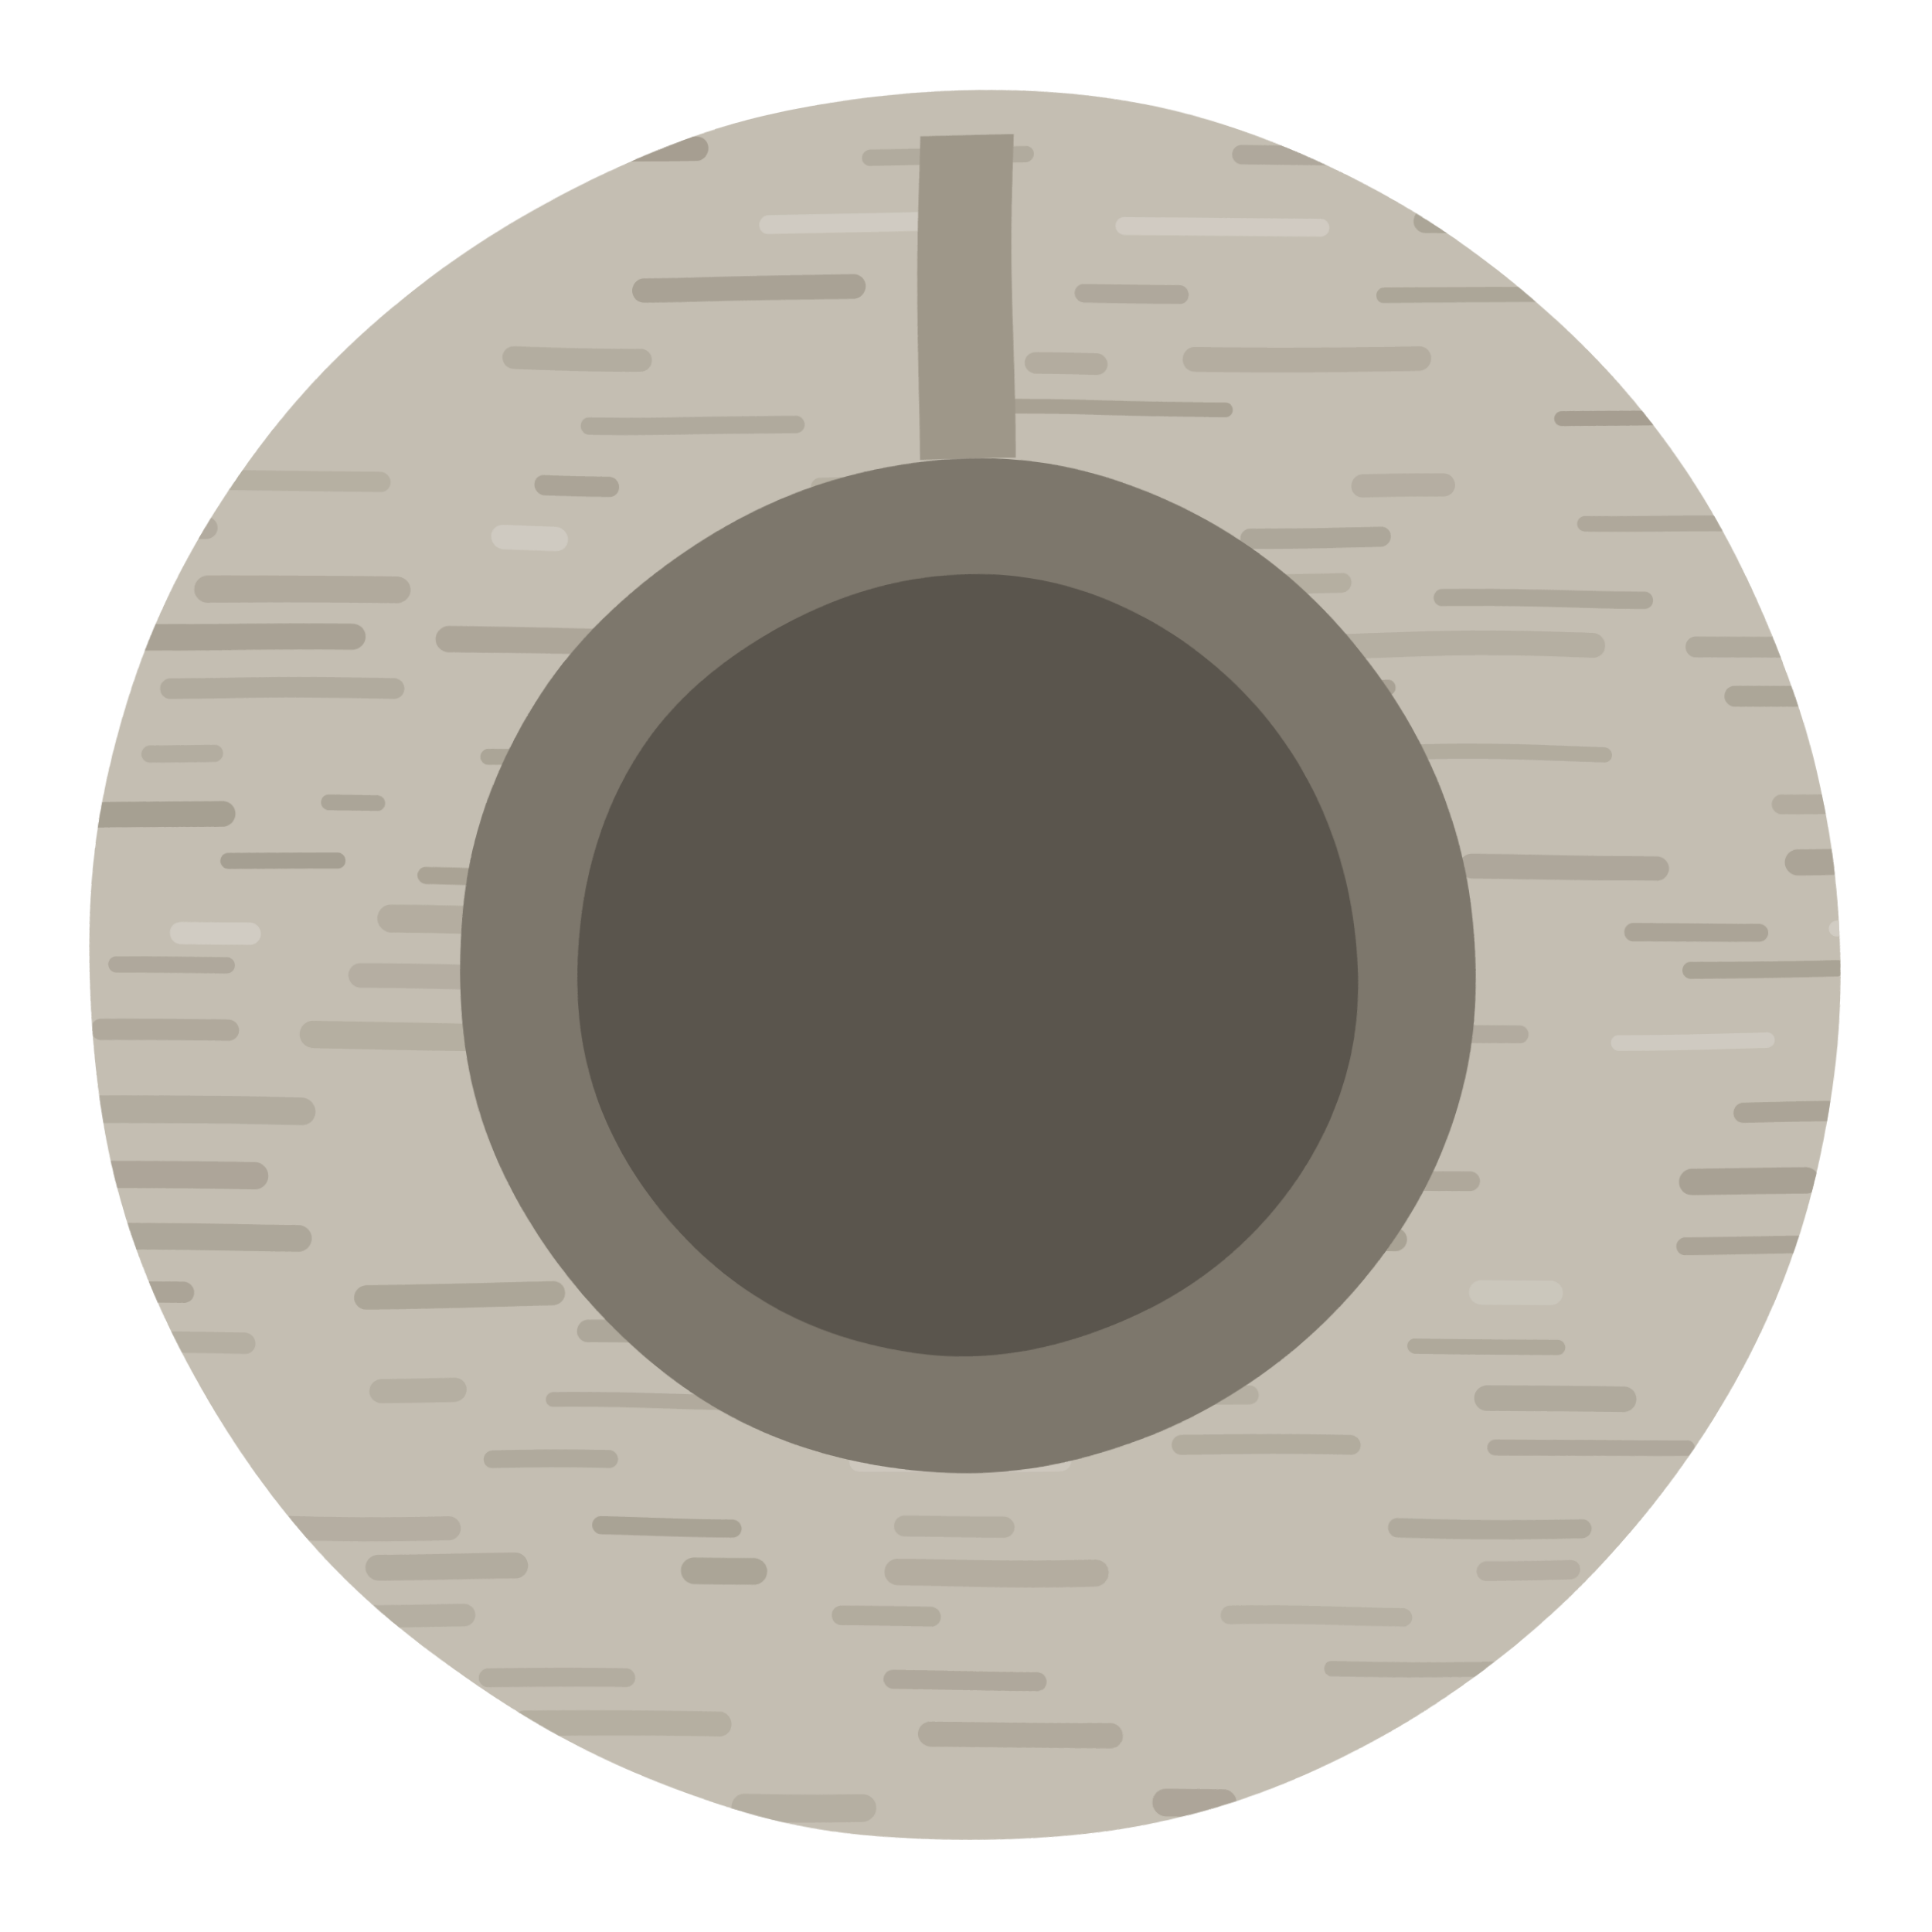
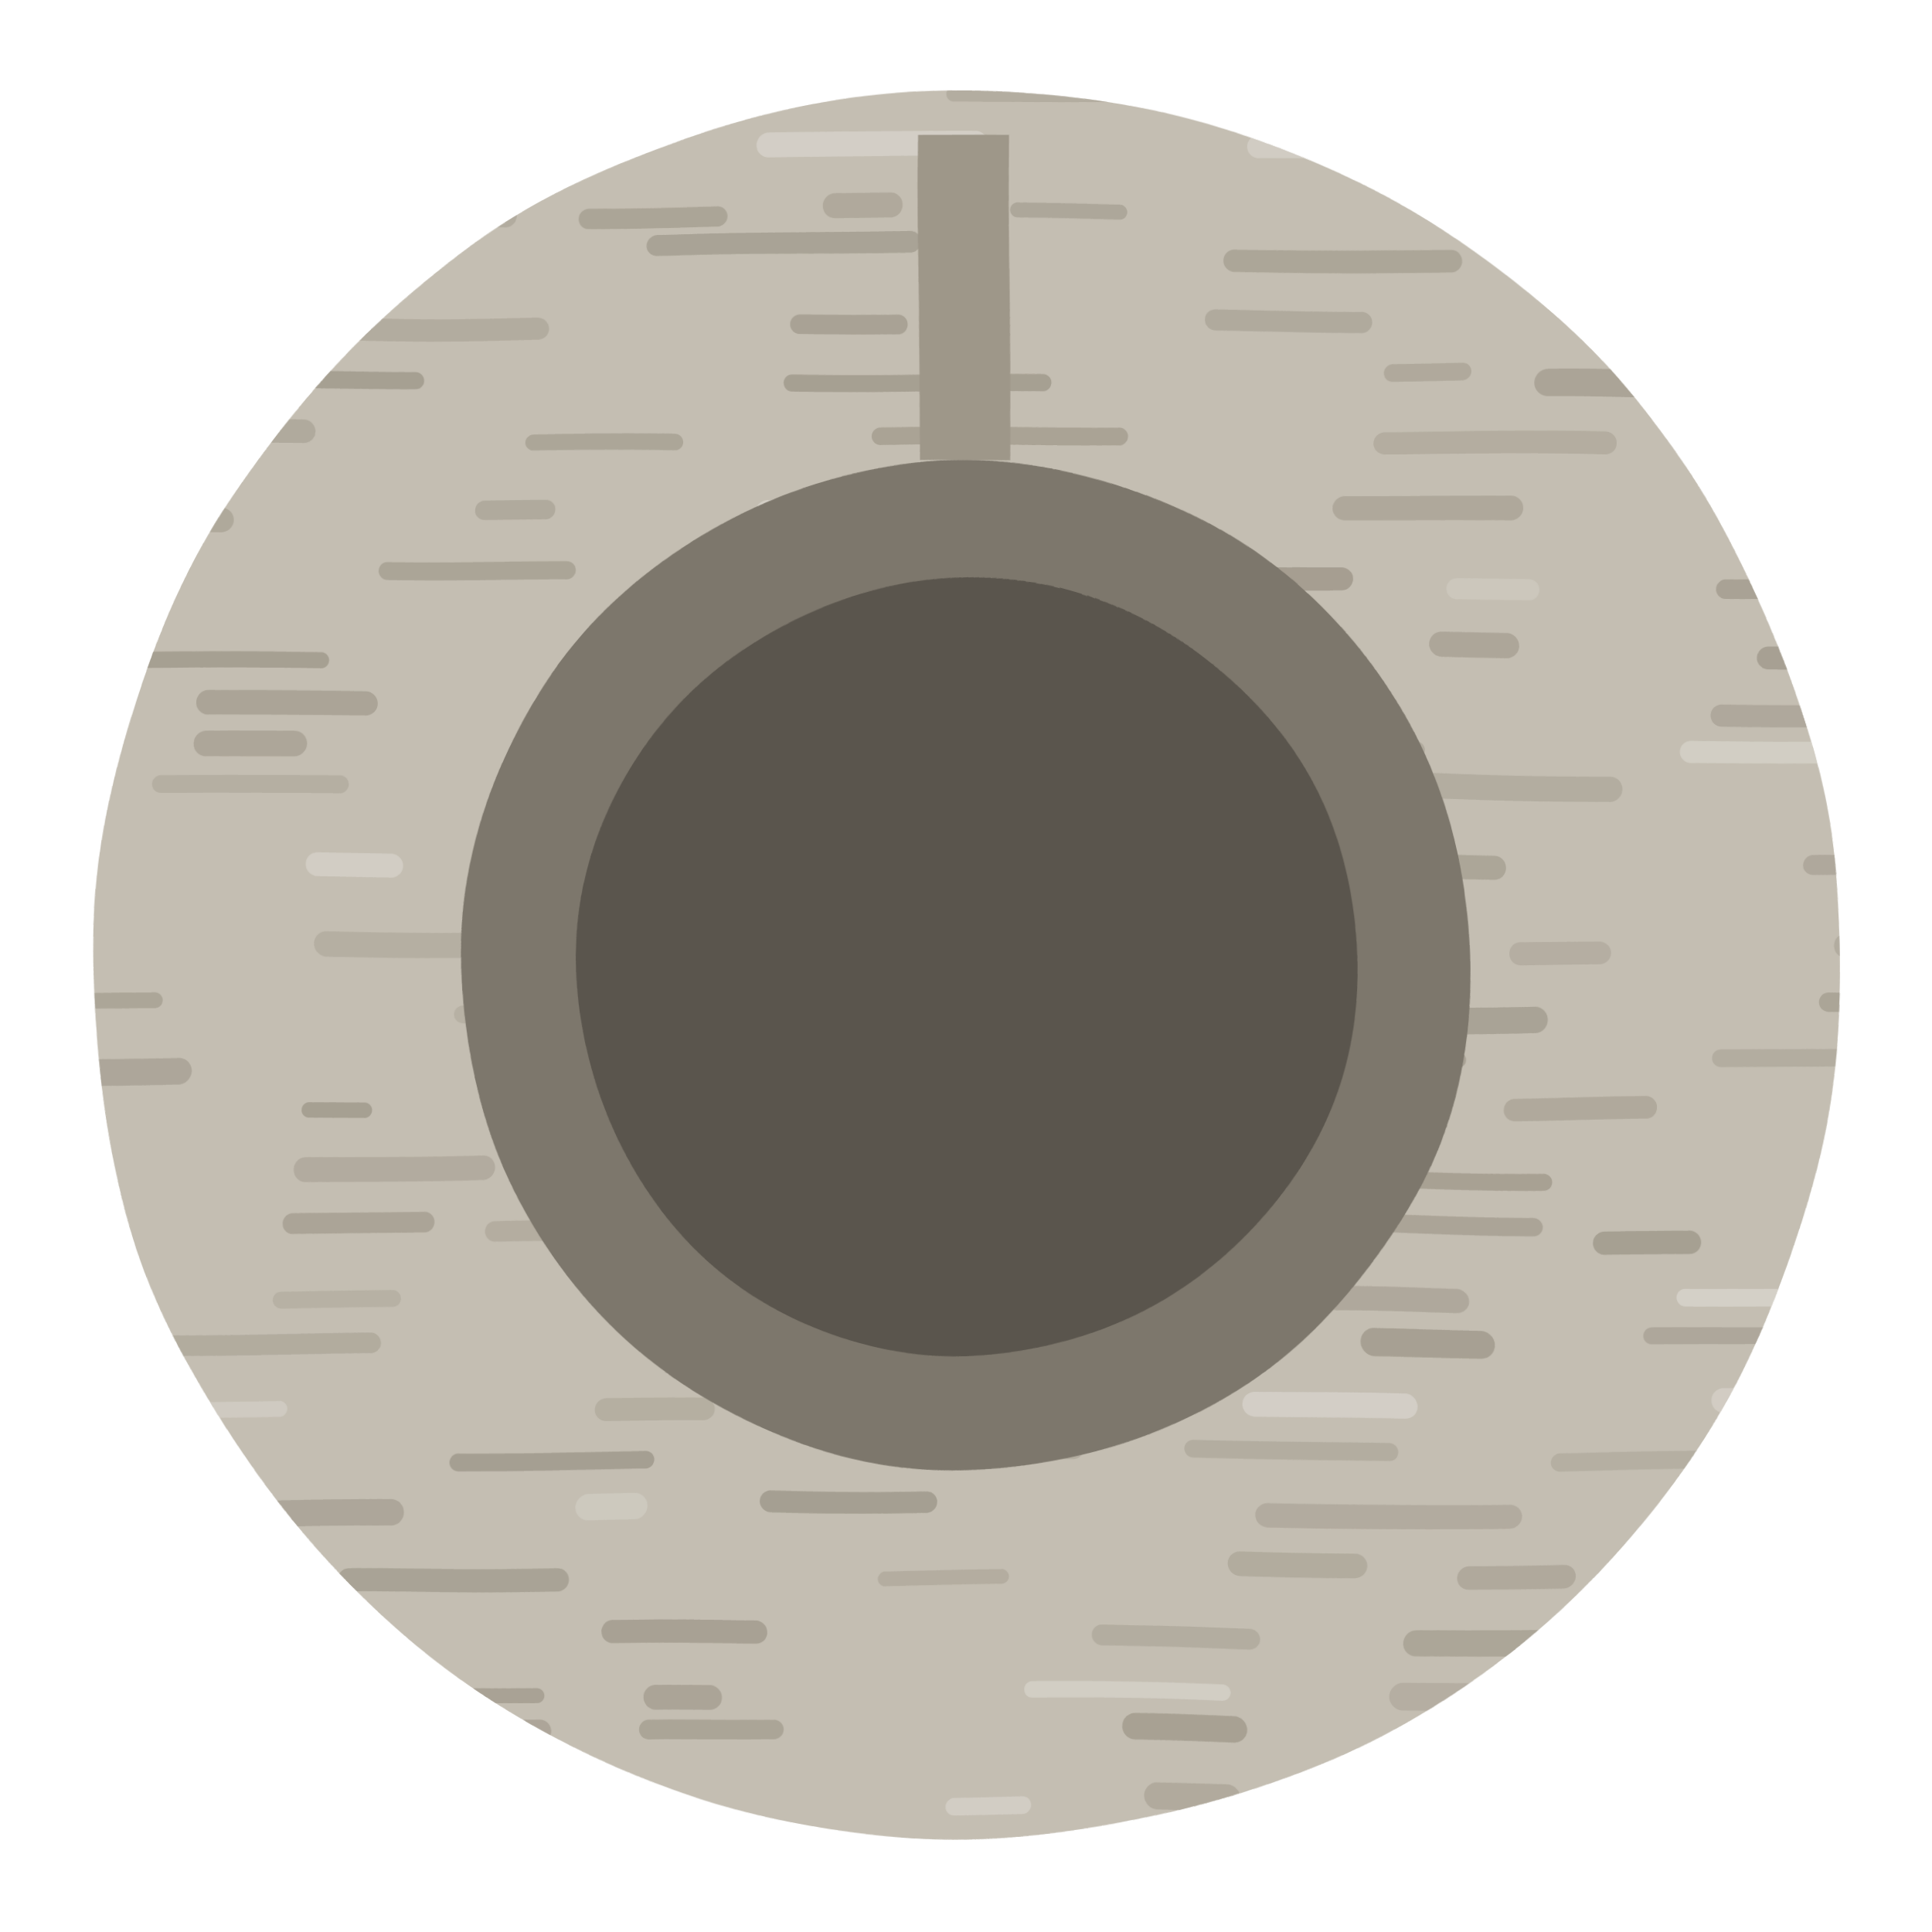
<svg xmlns="http://www.w3.org/2000/svg" width="84" height="84" viewBox="0 0 84 84">
  <defs>
    <filter id="rough" x="-10%" y="-10%" width="120%" height="120%">
-       <feTurbulence type="fractalNoise" baseFrequency="0.05" numOctaves="2" seed="70" />
+       <feTurbulence type="fractalNoise" baseFrequency="0.05" numOctaves="2" seed="73" />
      <feDisplacementMap in="SourceGraphic" scale="0.8" xChannelSelector="R" yChannelSelector="G" />
    </filter>
  </defs>
  <g filter="url(#rough)">
-     <clipPath id="f1s33">
+     <clipPath id="f1s31">
      <path d="M4,42 A38,38 0 1 0 80,42 A38,38 0 1 0 4,42 Z" />
    </clipPath>
    <path d="M4,42 A38,38 0 1 0 80,42 A38,38 0 1 0 4,42 Z" fill="#c4beb2" />
-     <g clip-path="url(#f1s33)" stroke-linecap="round">
-       <path d="M9.75,3.03 h7.95" stroke="#9e9789" stroke-width="0.83" stroke-opacity="0.39" />
-       <path d="M30.76,3.20 h7.06" stroke="#9e9789" stroke-width="1.16" stroke-opacity="0.35" />
-       <path d="M52.58,2.99 h6.63" stroke="#9e9789" stroke-width="1.03" stroke-opacity="0.41" />
-       <path d="M68.43,3.55 h3.84" stroke="#9e9789" stroke-width="1.10" stroke-opacity="0.75" />
-       <path d="M77.82,3.21 h5.51" stroke="#9e9789" stroke-width="0.79" stroke-opacity="0.69" />
-       <path d="M4.42,6.84 h7.07" stroke="#9e9789" stroke-width="0.70" stroke-opacity="0.52" />
-       <path d="M20.40,6.40 h9.92" stroke="#9e9789" stroke-width="1.04" stroke-opacity="0.79" />
-       <path d="M37.89,6.90 h6.64" stroke="#9e9789" stroke-width="0.72" stroke-opacity="0.49" />
-       <path d="M53.91,6.95 h5.49" stroke="#9e9789" stroke-width="0.83" stroke-opacity="0.54" />
-       <path d="M70.03,6.69 h3.69" stroke="#9e9789" stroke-width="1.00" stroke-opacity="0.40" />
-       <path d="M82.70,6.33 h5.35" stroke="#9e9789" stroke-width="0.83" stroke-opacity="0.36" />
-       <path d="M7.79,9.31 h9.39" stroke="#9e9789" stroke-width="0.88" stroke-opacity="0.66" />
-       <path d="M33.53,9.72 h7.56" stroke="#d9d5cd" stroke-width="0.81" stroke-opacity="0.59" />
-       <path d="M48.76,10.02 h8.60" stroke="#d9d5cd" stroke-width="0.76" stroke-opacity="0.57" />
-       <path d="M61.92,9.73 h4.12" stroke="#9e9789" stroke-width="1.01" stroke-opacity="0.66" />
-       <path d="M72.35,9.55 h9.40" stroke="#9e9789" stroke-width="1.07" stroke-opacity="0.74" />
-       <path d="M94.78,9.71 h4.59" stroke="#9e9789" stroke-width="0.97" stroke-opacity="0.64" />
-       <path d="M7.91,12.57 h6.50" stroke="#9e9789" stroke-width="0.66" stroke-opacity="0.41" />
-       <path d="M28.01,12.43 h9.24" stroke="#9e9789" stroke-width="1.05" stroke-opacity="0.71" />
-       <path d="M47.00,12.86 h4.08" stroke="#9e9789" stroke-width="0.78" stroke-opacity="0.54" />
-       <path d="M60.13,12.86 h10.51" stroke="#9e9789" stroke-width="0.65" stroke-opacity="0.61" />
-       <path d="M85.73,13.00 h10.04" stroke="#9e9789" stroke-width="0.96" stroke-opacity="0.73" />
-       <path d="M8.96,15.69 h4.22" stroke="#9e9789" stroke-width="0.88" stroke-opacity="0.79" />
-       <path d="M22.33,15.46 h5.57" stroke="#9e9789" stroke-width="0.99" stroke-opacity="0.44" />
-       <path d="M44.91,15.86 h2.56" stroke="#9e9789" stroke-width="0.93" stroke-opacity="0.45" />
-       <path d="M51.73,15.58 h9.99" stroke="#9e9789" stroke-width="1.06" stroke-opacity="0.42" />
-       <path d="M75.59,15.70 h4.94" stroke="#9e9789" stroke-width="1.12" stroke-opacity="0.41" />
-       <path d="M92.01,15.84 h10.01" stroke="#9e9789" stroke-width="0.70" stroke-opacity="0.41" />
-       <path d="M2.26,18.22 h6.44" stroke="#9e9789" stroke-width="1.07" stroke-opacity="0.55" />
-       <path d="M25.63,18.33 h9.03" stroke="#9e9789" stroke-width="0.75" stroke-opacity="0.51" />
-       <path d="M42.54,17.75 h10.58" stroke="#9e9789" stroke-width="0.64" stroke-opacity="0.74" />
-       <path d="M67.95,18.26 h6.26" stroke="#9e9789" stroke-width="0.64" stroke-opacity="0.79" />
-       <path d="M85.29,17.77 h2.32" stroke="#9e9789" stroke-width="1.11" stroke-opacity="0.59" />
-       <path d="M9.13,21.01 h7.44" stroke="#9e9789" stroke-width="0.87" stroke-opacity="0.37" />
-       <path d="M23.61,20.94 h2.83" stroke="#9e9789" stroke-width="0.88" stroke-opacity="0.65" />
-       <path d="M35.67,21.06 h6.50" stroke="#9e9789" stroke-width="0.83" stroke-opacity="0.37" />
-       <path d="M59.22,21.12 h3.61" stroke="#9e9789" stroke-width="1.01" stroke-opacity="0.40" />
-       <path d="M77.63,21.35 h2.32" stroke="#9e9789" stroke-width="1.11" stroke-opacity="0.68" />
-       <path d="M90.51,20.69 h8.89" stroke="#9e9789" stroke-width="0.95" stroke-opacity="0.58" />
-       <path d="M3.51,23.09 h5.59" stroke="#9e9789" stroke-width="0.95" stroke-opacity="0.48" />
-       <path d="M21.78,23.29 h2.25" stroke="#d9d5cd" stroke-width="1.09" stroke-opacity="0.54" />
-       <path d="M35.73,23.08 h10.25" stroke="#9e9789" stroke-width="1.17" stroke-opacity="0.43" />
-       <path d="M54.25,23.36 h5.83" stroke="#9e9789" stroke-width="0.87" stroke-opacity="0.58" />
-       <path d="M68.96,22.77 h8.39" stroke="#9e9789" stroke-width="0.67" stroke-opacity="0.57" />
-       <path d="M88.44,22.75 h7.90" stroke="#9e9789" stroke-width="0.65" stroke-opacity="0.51" />
-       <path d="M9.21,25.72 h8.03" stroke="#9e9789" stroke-width="1.17" stroke-opacity="0.50" />
-       <path d="M33.87,25.75 h9.20" stroke="#9e9789" stroke-width="1.15" stroke-opacity="0.75" />
-       <path d="M48.07,25.31 h10.29" stroke="#9e9789" stroke-width="0.84" stroke-opacity="0.41" />
-       <path d="M62.82,26.06 h8.78" stroke="#9e9789" stroke-width="0.75" stroke-opacity="0.58" />
-       <path d="M88.40,25.32 h8.86" stroke="#9e9789" stroke-width="0.73" stroke-opacity="0.64" />
-       <path d="M5.68,27.80 h9.74" stroke="#9e9789" stroke-width="1.14" stroke-opacity="0.72" />
-       <path d="M19.48,27.84 h6.26" stroke="#9e9789" stroke-width="1.15" stroke-opacity="0.60" />
-       <path d="M35.71,27.91 h2.15" stroke="#9e9789" stroke-width="0.75" stroke-opacity="0.59" />
-       <path d="M47.17,27.87 h7.28" stroke="#9e9789" stroke-width="1.03" stroke-opacity="0.36" />
-       <path d="M58.36,28.06 h10.98" stroke="#9e9789" stroke-width="1.08" stroke-opacity="0.38" />
-       <path d="M73.86,28.05 h9.01" stroke="#9e9789" stroke-width="0.89" stroke-opacity="0.51" />
-       <path d="M7.62,30.02 h9.59" stroke="#9e9789" stroke-width="0.89" stroke-opacity="0.49" />
-       <path d="M31.23,29.69 h6.75" stroke="#9e9789" stroke-width="0.68" stroke-opacity="0.74" />
-       <path d="M54.44,29.92 h5.97" stroke="#9e9789" stroke-width="0.71" stroke-opacity="0.72" />
-       <path d="M75.55,30.17 h6.07" stroke="#9e9789" stroke-width="0.90" stroke-opacity="0.64" />
-       <path d="M85.93,29.67 h8.18" stroke="#9e9789" stroke-width="1.01" stroke-opacity="0.46" />
-       <path d="M6.73,32.87 h2.76" stroke="#9e9789" stroke-width="0.75" stroke-opacity="0.44" />
-       <path d="M21.24,32.90 h4.62" stroke="#9e9789" stroke-width="0.69" stroke-opacity="0.66" />
-       <path d="M43.58,32.23 h4.79" stroke="#9e9789" stroke-width="1.12" stroke-opacity="0.73" />
-       <path d="M59.63,32.79 h10.13" stroke="#9e9789" stroke-width="0.66" stroke-opacity="0.47" />
-       <path d="M84.06,32.14 h10.86" stroke="#9e9789" stroke-width="0.86" stroke-opacity="0.78" />
-       <path d="M2.23,35.50 h7.61" stroke="#9e9789" stroke-width="1.10" stroke-opacity="0.78" />
-       <path d="M14.46,35.01 h2.09" stroke="#9e9789" stroke-width="0.68" stroke-opacity="0.63" />
-       <path d="M29.01,34.78 h7.19" stroke="#9e9789" stroke-width="0.80" stroke-opacity="0.65" />
-       <path d="M52.53,35.10 h7.65" stroke="#9e9789" stroke-width="1.09" stroke-opacity="0.79" />
-       <path d="M77.52,34.86 h9.76" stroke="#9e9789" stroke-width="0.86" stroke-opacity="0.45" />
-       <path d="M10.09,37.51 h4.73" stroke="#9e9789" stroke-width="0.68" stroke-opacity="0.80" />
-       <path d="M18.61,38.12 h7.16" stroke="#9e9789" stroke-width="0.74" stroke-opacity="0.69" />
-       <path d="M34.53,37.68 h6.42" stroke="#9e9789" stroke-width="1.03" stroke-opacity="0.43" />
-       <path d="M51.68,37.91 h8.18" stroke="#9e9789" stroke-width="1.05" stroke-opacity="0.40" />
-       <path d="M63.92,37.75 h8.14" stroke="#9e9789" stroke-width="1.06" stroke-opacity="0.56" />
-       <path d="M78.21,37.41 h4.18" stroke="#9e9789" stroke-width="1.15" stroke-opacity="0.67" />
-       <path d="M8.06,40.62 h2.93" stroke="#d9d5cd" stroke-width="0.97" stroke-opacity="0.65" />
-       <path d="M17.09,39.99 h9.16" stroke="#9e9789" stroke-width="1.19" stroke-opacity="0.42" />
-       <path d="M37.21,39.86 h8.92" stroke="#9e9789" stroke-width="1.16" stroke-opacity="0.75" />
-       <path d="M54.79,40.10 h2.31" stroke="#9e9789" stroke-width="0.79" stroke-opacity="0.38" />
-       <path d="M71.03,40.51 h5.49" stroke="#9e9789" stroke-width="0.78" stroke-opacity="0.67" />
-       <path d="M79.86,40.37 h9.19" stroke="#d9d5cd" stroke-width="0.70" stroke-opacity="0.63" />
-       <path d="M-10.66,41.87 h5.73" stroke="#9e9789" stroke-width="0.69" stroke-opacity="0.63" />
-       <path d="M5.20,42.00 h4.79" stroke="#9e9789" stroke-width="0.71" stroke-opacity="0.54" />
-       <path d="M15.75,42.41 h5.26" stroke="#9e9789" stroke-width="1.04" stroke-opacity="0.40" />
-       <path d="M37.35,41.96 h3.09" stroke="#9e9789" stroke-width="0.88" stroke-opacity="0.58" />
-       <path d="M53.75,42.35 h5.12" stroke="#9e9789" stroke-width="1.13" stroke-opacity="0.68" />
-       <path d="M73.54,42.13 h6.32" stroke="#9e9789" stroke-width="0.72" stroke-opacity="0.70" />
-       <path d="M95.71,42.49 h10.96" stroke="#9e9789" stroke-width="0.89" stroke-opacity="0.63" />
-       <path d="M4.50,44.84 h5.53" stroke="#9e9789" stroke-width="0.93" stroke-opacity="0.53" />
-       <path d="M13.69,44.97 h8.39" stroke="#9e9789" stroke-width="1.18" stroke-opacity="0.41" />
-       <path d="M26.10,45.38 h4.53" stroke="#9e9789" stroke-width="0.99" stroke-opacity="0.41" />
-       <path d="M44.20,45.34 h4.94" stroke="#9e9789" stroke-width="0.92" stroke-opacity="0.56" />
-       <path d="M56.67,44.85 h9.23" stroke="#9e9789" stroke-width="0.76" stroke-opacity="0.48" />
-       <path d="M70.28,45.19 h6.54" stroke="#d9d5cd" stroke-width="0.67" stroke-opacity="0.56" />
-       <path d="M87.22,45.49 h4.19" stroke="#9e9789" stroke-width="1.15" stroke-opacity="0.39" />
-       <path d="M3.82,48.31 h9.34" stroke="#9e9789" stroke-width="1.19" stroke-opacity="0.46" />
-       <path d="M22.52,47.89 h6.86" stroke="#9e9789" stroke-width="0.95" stroke-opacity="0.79" />
-       <path d="M35.84,48.02 h7.20" stroke="#9e9789" stroke-width="0.78" stroke-opacity="0.41" />
-       <path d="M48.72,48.27 h9.07" stroke="#9e9789" stroke-width="0.99" stroke-opacity="0.37" />
-       <path d="M75.77,48.28 h10.93" stroke="#9e9789" stroke-width="0.86" stroke-opacity="0.65" />
-       <path d="M0.99,51.10 h10.17" stroke="#9e9789" stroke-width="1.15" stroke-opacity="0.62" />
-       <path d="M24.68,51.01 h4.83" stroke="#9e9789" stroke-width="0.91" stroke-opacity="0.68" />
-       <path d="M46.05,51.07 h7.66" stroke="#d9d5cd" stroke-width="1.03" stroke-opacity="0.52" />
-       <path d="M60.30,51.25 h3.46" stroke="#9e9789" stroke-width="0.86" stroke-opacity="0.57" />
-       <path d="M73.49,51.23 h5.00" stroke="#9e9789" stroke-width="1.14" stroke-opacity="0.73" />
-       <path d="M84.54,51.52 h10.11" stroke="#9e9789" stroke-width="0.71" stroke-opacity="0.76" />
-       <path d="M4.95,53.73 h8.08" stroke="#9e9789" stroke-width="1.14" stroke-opacity="0.58" />
-       <path d="M29.35,54.40 h7.96" stroke="#9e9789" stroke-width="1.12" stroke-opacity="0.69" />
-       <path d="M41.05,53.86 h3.23" stroke="#9e9789" stroke-width="0.91" stroke-opacity="0.60" />
-       <path d="M53.84,53.82 h6.76" stroke="#9e9789" stroke-width="1.02" stroke-opacity="0.70" />
-       <path d="M73.19,54.02 h6.62" stroke="#9e9789" stroke-width="0.77" stroke-opacity="0.67" />
-       <path d="M86.34,54.13 h2.23" stroke="#9e9789" stroke-width="0.74" stroke-opacity="0.77" />
-       <path d="M5.70,56.15 h2.36" stroke="#9e9789" stroke-width="0.93" stroke-opacity="0.67" />
-       <path d="M15.95,56.28 h8.07" stroke="#9e9789" stroke-width="1.06" stroke-opacity="0.61" />
-       <path d="M31.82,56.12 h6.42" stroke="#9e9789" stroke-width="0.91" stroke-opacity="0.49" />
-       <path d="M46.55,56.14 h10.60" stroke="#9e9789" stroke-width="1.03" stroke-opacity="0.78" />
-       <path d="M64.29,56.08 h2.98" stroke="#d9d5cd" stroke-width="1.07" stroke-opacity="0.38" />
-       <path d="M78.10,55.80 h4.33" stroke="#9e9789" stroke-width="0.88" stroke-opacity="0.71" />
-       <path d="M3.05,58.37 h7.65" stroke="#9e9789" stroke-width="0.95" stroke-opacity="0.38" />
-       <path d="M25.59,57.96 h2.27" stroke="#9e9789" stroke-width="0.99" stroke-opacity="0.58" />
-       <path d="M32.91,57.96 h8.22" stroke="#9e9789" stroke-width="1.06" stroke-opacity="0.58" />
-       <path d="M48.17,58.57 h3.47" stroke="#d9d5cd" stroke-width="0.94" stroke-opacity="0.70" />
-       <path d="M61.49,58.46 h6.09" stroke="#9e9789" stroke-width="0.67" stroke-opacity="0.55" />
-       <path d="M77.41,58.42 h7.24" stroke="#9e9789" stroke-width="1.08" stroke-opacity="0.79" />
-       <path d="M16.64,60.43 h3.11" stroke="#9e9789" stroke-width="1.08" stroke-opacity="0.39" />
-       <path d="M24.07,60.97 h10.24" stroke="#9e9789" stroke-width="0.65" stroke-opacity="0.50" />
-       <path d="M46.48,60.76 h7.82" stroke="#9e9789" stroke-width="0.83" stroke-opacity="0.39" />
-       <path d="M64.56,60.72 h5.99" stroke="#9e9789" stroke-width="1.13" stroke-opacity="0.51" />
-       <path d="M84.77,60.99 h8.95" stroke="#9e9789" stroke-width="0.90" stroke-opacity="0.63" />
-       <path d="M2.79,63.35 h5.14" stroke="#d9d5cd" stroke-width="1.05" stroke-opacity="0.38" />
-       <path d="M21.45,63.56 h5.09" stroke="#9e9789" stroke-width="0.78" stroke-opacity="0.51" />
-       <path d="M37.51,63.50 h8.67" stroke="#d9d5cd" stroke-width="0.92" stroke-opacity="0.42" />
-       <path d="M51.36,62.90 h7.36" stroke="#9e9789" stroke-width="0.86" stroke-opacity="0.47" />
-       <path d="M64.93,62.88 h8.49" stroke="#9e9789" stroke-width="0.69" stroke-opacity="0.54" />
-       <path d="M90.01,63.36 h8.09" stroke="#9e9789" stroke-width="0.90" stroke-opacity="0.38" />
-       <path d="M0.06,65.78 h6.67" stroke="#9e9789" stroke-width="0.83" stroke-opacity="0.61" />
-       <path d="M12.14,66.55 h7.37" stroke="#9e9789" stroke-width="1.05" stroke-opacity="0.40" />
-       <path d="M26.20,66.45 h5.77" stroke="#9e9789" stroke-width="0.79" stroke-opacity="0.70" />
-       <path d="M39.47,66.33 h4.23" stroke="#9e9789" stroke-width="0.91" stroke-opacity="0.38" />
-       <path d="M60.75,66.43 h8.06" stroke="#9e9789" stroke-width="0.83" stroke-opacity="0.51" />
-       <path d="M75.93,66.17 h5.93" stroke="#9e9789" stroke-width="1.01" stroke-opacity="0.63" />
-       <path d="M97.31,66.55 h8.14" stroke="#9e9789" stroke-width="0.81" stroke-opacity="0.58" />
-       <path d="M5.77,67.62 h4.75" stroke="#9e9789" stroke-width="1.17" stroke-opacity="0.62" />
-       <path d="M16.44,68.23 h5.95" stroke="#9e9789" stroke-width="1.13" stroke-opacity="0.46" />
-       <path d="M30.28,68.34 h2.61" stroke="#9e9789" stroke-width="1.18" stroke-opacity="0.66" />
-       <path d="M39.19,68.35 h8.42" stroke="#9e9789" stroke-width="1.16" stroke-opacity="0.42" />
-       <path d="M64.65,68.22 h3.67" stroke="#9e9789" stroke-width="0.85" stroke-opacity="0.36" />
-       <path d="M77.74,67.68 h6.24" stroke="#9e9789" stroke-width="0.90" stroke-opacity="0.57" />
-       <path d="M15.25,70.37 h4.83" stroke="#9e9789" stroke-width="0.99" stroke-opacity="0.38" />
-       <path d="M36.75,70.27 h3.81" stroke="#9e9789" stroke-width="0.86" stroke-opacity="0.47" />
-       <path d="M53.39,70.28 h7.65" stroke="#9e9789" stroke-width="0.79" stroke-opacity="0.35" />
-       <path d="M76.96,70.10 h10.87" stroke="#9e9789" stroke-width="0.69" stroke-opacity="0.59" />
-       <path d="M2.01,73.09 h2.05" stroke="#9e9789" stroke-width="0.83" stroke-opacity="0.61" />
-       <path d="M21.13,73.12 h6.13" stroke="#9e9789" stroke-width="0.81" stroke-opacity="0.43" />
-       <path d="M38.95,73.03 h6.12" stroke="#9e9789" stroke-width="0.83" stroke-opacity="0.54" />
-       <path d="M57.86,72.54 h7.45" stroke="#9e9789" stroke-width="0.65" stroke-opacity="0.46" />
-       <path d="M69.97,72.82 h9.30" stroke="#9e9789" stroke-width="0.65" stroke-opacity="0.49" />
-       <path d="M93.23,73.17 h9.75" stroke="#9e9789" stroke-width="0.95" stroke-opacity="0.66" />
-       <path d="M0.55,75.06 h4.33" stroke="#9e9789" stroke-width="0.85" stroke-opacity="0.77" />
-       <path d="M22.74,75.07 h8.63" stroke="#9e9789" stroke-width="1.07" stroke-opacity="0.41" />
-       <path d="M40.50,75.41 h7.69" stroke="#9e9789" stroke-width="1.10" stroke-opacity="0.50" />
-       <path d="M64.55,74.97 h5.31" stroke="#9e9789" stroke-width="1.19" stroke-opacity="0.37" />
-       <path d="M77.60,75.41 h10.16" stroke="#9e9789" stroke-width="1.01" stroke-opacity="0.43" />
-       <path d="M3.51,78.55 h4.96" stroke="#9e9789" stroke-width="0.84" stroke-opacity="0.72" />
-       <path d="M11.91,78.60 h5.73" stroke="#d9d5cd" stroke-width="0.67" stroke-opacity="0.53" />
-       <path d="M32.46,78.60 h5.11" stroke="#9e9789" stroke-width="1.18" stroke-opacity="0.38" />
-       <path d="M50.54,78.28 h2.50" stroke="#9e9789" stroke-width="1.18" stroke-opacity="0.62" />
-       <path d="M70.30,78.33 h5.02" stroke="#9e9789" stroke-width="0.81" stroke-opacity="0.44" />
-       <path d="M85.02,78.31 h6.74" stroke="#d9d5cd" stroke-width="1.07" stroke-opacity="0.37" />
-       <path d="M8.75,80.37 h10.91" stroke="#9e9789" stroke-width="1.11" stroke-opacity="0.52" />
-       <path d="M33.15,80.47 h4.37" stroke="#9e9789" stroke-width="1.17" stroke-opacity="0.57" />
-       <path d="M43.11,81.09 h8.65" stroke="#9e9789" stroke-width="0.97" stroke-opacity="0.52" />
-       <path d="M66.68,80.60 h2.03" stroke="#9e9789" stroke-width="1.06" stroke-opacity="0.58" />
-       <path d="M83.33,81.06 h4.53" stroke="#9e9789" stroke-width="0.93" stroke-opacity="0.61" />
+     <g clip-path="url(#f1s31)" stroke-linecap="round">
+       <path d="M7.16,4.33 h9.66" stroke="#9e9789" stroke-width="0.81" stroke-opacity="0.43" />
+       <path d="M27.95,4.10 h4.22" stroke="#9e9789" stroke-width="1.04" stroke-opacity="0.39" />
+       <path d="M41.57,4.16 h10.29" stroke="#9e9789" stroke-width="0.69" stroke-opacity="0.44" />
+       <path d="M61.65,4.24 h9.33" stroke="#9e9789" stroke-width="1.18" stroke-opacity="0.61" />
+       <path d="M83.20,3.95 h9.60" stroke="#9e9789" stroke-width="0.79" stroke-opacity="0.77" />
+       <path d="M-5.42,6.18 h6.64" stroke="#9e9789" stroke-width="0.98" stroke-opacity="0.70" />
+       <path d="M5.05,6.07 h5.43" stroke="#9e9789" stroke-width="0.81" stroke-opacity="0.60" />
+       <path d="M15.89,5.88 h6.02" stroke="#9e9789" stroke-width="0.91" stroke-opacity="0.77" />
+       <path d="M33.36,6.37 h9.17" stroke="#d9d5cd" stroke-width="1.10" stroke-opacity="0.71" />
+       <path d="M54.73,6.45 h6.43" stroke="#d9d5cd" stroke-width="1.00" stroke-opacity="0.65" />
+       <path d="M72.42,6.49 h3.40" stroke="#9e9789" stroke-width="1.01" stroke-opacity="0.44" />
+       <path d="M82.71,5.86 h2.74" stroke="#9e9789" stroke-width="1.14" stroke-opacity="0.44" />
+       <path d="M2.58,9.38 h6.61" stroke="#9e9789" stroke-width="0.76" stroke-opacity="0.72" />
+       <path d="M17.80,9.34 h4.31" stroke="#9e9789" stroke-width="1.00" stroke-opacity="0.46" />
+       <path d="M25.75,9.47 h5.42" stroke="#9e9789" stroke-width="0.89" stroke-opacity="0.66" />
+       <path d="M36.29,9.07 h2.49" stroke="#9e9789" stroke-width="1.09" stroke-opacity="0.53" />
+       <path d="M44.39,9.36 h4.36" stroke="#9e9789" stroke-width="0.66" stroke-opacity="0.58" />
+       <path d="M62.68,8.97 h2.54" stroke="#9e9789" stroke-width="0.94" stroke-opacity="0.39" />
+       <path d="M72.86,9.43 h10.56" stroke="#d9d5cd" stroke-width="0.78" stroke-opacity="0.41" />
+       <path d="M10.49,10.91 h6.08" stroke="#9e9789" stroke-width="0.77" stroke-opacity="0.58" />
+       <path d="M28.67,10.68 h10.99" stroke="#9e9789" stroke-width="0.93" stroke-opacity="0.68" />
+       <path d="M53.71,11.39 h9.23" stroke="#9e9789" stroke-width="0.96" stroke-opacity="0.64" />
+       <path d="M77.71,10.79 h3.91" stroke="#9e9789" stroke-width="1.16" stroke-opacity="0.71" />
+       <path d="M95.21,11.46 h7.94" stroke="#9e9789" stroke-width="0.97" stroke-opacity="0.48" />
+       <path d="M13.17,14.23 h10.30" stroke="#9e9789" stroke-width="0.96" stroke-opacity="0.46" />
+       <path d="M34.79,14.17 h4.29" stroke="#9e9789" stroke-width="0.83" stroke-opacity="0.71" />
+       <path d="M52.87,13.95 h6.24" stroke="#9e9789" stroke-width="0.90" stroke-opacity="0.51" />
+       <path d="M72.68,14.14 h7.96" stroke="#9e9789" stroke-width="0.81" stroke-opacity="0.41" />
+       <path d="M92.03,13.82 h3.57" stroke="#9e9789" stroke-width="1.12" stroke-opacity="0.64" />
+       <path d="M-1.47,16.09 h8.61" stroke="#d9d5cd" stroke-width="1.05" stroke-opacity="0.64" />
+       <path d="M12.34,16.43 h5.68" stroke="#9e9789" stroke-width="0.76" stroke-opacity="0.78" />
+       <path d="M34.49,16.67 h10.96" stroke="#9e9789" stroke-width="0.72" stroke-opacity="0.78" />
+       <path d="M60.50,16.14 h2.99" stroke="#9e9789" stroke-width="0.77" stroke-opacity="0.53" />
+       <path d="M67.16,16.68 h5.02" stroke="#9e9789" stroke-width="1.18" stroke-opacity="0.67" />
+       <path d="M84.83,16.80 h5.31" stroke="#d9d5cd" stroke-width="0.90" stroke-opacity="0.79" />
+       <path d="M-4.31,19.17 h2.30" stroke="#9e9789" stroke-width="1.06" stroke-opacity="0.59" />
+       <path d="M9.03,18.70 h3.99" stroke="#9e9789" stroke-width="1.04" stroke-opacity="0.51" />
+       <path d="M23.17,19.28 h6.18" stroke="#9e9789" stroke-width="0.71" stroke-opacity="0.61" />
+       <path d="M38.31,18.94 h10.52" stroke="#9e9789" stroke-width="0.76" stroke-opacity="0.69" />
+       <path d="M60.21,19.26 h9.42" stroke="#9e9789" stroke-width="0.99" stroke-opacity="0.42" />
+       <path d="M87.26,19.40 h4.35" stroke="#9e9789" stroke-width="1.16" stroke-opacity="0.51" />
+       <path d="M4.01,22.69 h5.41" stroke="#9e9789" stroke-width="1.11" stroke-opacity="0.55" />
+       <path d="M21.11,22.23 h2.61" stroke="#9e9789" stroke-width="0.84" stroke-opacity="0.51" />
+       <path d="M33.43,22.25 h2.56" stroke="#d9d5cd" stroke-width="1.16" stroke-opacity="0.77" />
+       <path d="M41.46,22.48 h3.69" stroke="#9e9789" stroke-width="0.82" stroke-opacity="0.43" />
+       <path d="M58.49,22.14 h7.17" stroke="#9e9789" stroke-width="1.06" stroke-opacity="0.57" />
+       <path d="M75.12,22.23 h9.39" stroke="#9e9789" stroke-width="0.64" stroke-opacity="0.44" />
+       <path d="M-1.32,24.91 h7.72" stroke="#9e9789" stroke-width="0.66" stroke-opacity="0.67" />
+       <path d="M16.82,24.84 h7.87" stroke="#9e9789" stroke-width="0.77" stroke-opacity="0.66" />
+       <path d="M29.79,25.52 h10.21" stroke="#d9d5cd" stroke-width="0.98" stroke-opacity="0.54" />
+       <path d="M52.36,25.24 h6.03" stroke="#9e9789" stroke-width="1.01" stroke-opacity="0.79" />
+       <path d="M63.40,25.63 h3.08" stroke="#d9d5cd" stroke-width="0.91" stroke-opacity="0.37" />
+       <path d="M75.02,25.48 h5.74" stroke="#9e9789" stroke-width="0.85" stroke-opacity="0.71" />
+       <path d="M98.58,24.91 h4.07" stroke="#9e9789" stroke-width="0.75" stroke-opacity="0.48" />
+       <path d="M4.72,28.75 h9.19" stroke="#9e9789" stroke-width="0.69" stroke-opacity="0.78" />
+       <path d="M26.52,28.55 h6.07" stroke="#9e9789" stroke-width="1.14" stroke-opacity="0.47" />
+       <path d="M38.61,28.42 h8.56" stroke="#9e9789" stroke-width="1.11" stroke-opacity="0.78" />
+       <path d="M62.78,28.04 h2.76" stroke="#9e9789" stroke-width="1.09" stroke-opacity="0.60" />
+       <path d="M76.91,28.47 h9.16" stroke="#9e9789" stroke-width="0.99" stroke-opacity="0.76" />
+       <path d="M8.93,30.59 h6.93" stroke="#9e9789" stroke-width="1.06" stroke-opacity="0.67" />
+       <path d="M33.38,30.87 h2.35" stroke="#9e9789" stroke-width="1.08" stroke-opacity="0.38" />
+       <path d="M47.68,30.78 h10.46" stroke="#9e9789" stroke-width="1.02" stroke-opacity="0.77" />
+       <path d="M74.92,30.98 h9.31" stroke="#9e9789" stroke-width="0.96" stroke-opacity="0.54" />
+       <path d="M8.88,32.38 h3.90" stroke="#9e9789" stroke-width="1.12" stroke-opacity="0.60" />
+       <path d="M28.34,32.59 h3.11" stroke="#9e9789" stroke-width="1.12" stroke-opacity="0.58" />
+       <path d="M45.75,32.38 h5.34" stroke="#9e9789" stroke-width="1.16" stroke-opacity="0.70" />
+       <path d="M57.24,32.68 h4.43" stroke="#9e9789" stroke-width="0.70" stroke-opacity="0.49" />
+       <path d="M73.61,32.57 h6.65" stroke="#d9d5cd" stroke-width="0.96" stroke-opacity="0.66" />
+       <path d="M83.69,32.17 h4.35" stroke="#9e9789" stroke-width="0.66" stroke-opacity="0.60" />
+       <path d="M6.91,34.15 h7.90" stroke="#9e9789" stroke-width="0.78" stroke-opacity="0.38" />
+       <path d="M27.51,34.58 h6.28" stroke="#9e9789" stroke-width="1.18" stroke-opacity="0.57" />
+       <path d="M40.71,34.75 h7.99" stroke="#9e9789" stroke-width="0.82" stroke-opacity="0.70" />
+       <path d="M59.24,34.20 h10.90" stroke="#9e9789" stroke-width="1.08" stroke-opacity="0.44" />
+       <path d="M87.13,34.84 h8.51" stroke="#9e9789" stroke-width="0.66" stroke-opacity="0.44" />
+       <path d="M13.90,37.65 h3.18" stroke="#d9d5cd" stroke-width="1.04" stroke-opacity="0.68" />
+       <path d="M34.99,38.21 h10.35" stroke="#9e9789" stroke-width="0.89" stroke-opacity="0.48" />
+       <path d="M54.15,37.63 h10.95" stroke="#9e9789" stroke-width="1.03" stroke-opacity="0.61" />
+       <path d="M78.81,37.57 h9.11" stroke="#9e9789" stroke-width="0.89" stroke-opacity="0.54" />
+       <path d="M-6.69,41.39 h9.75" stroke="#9e9789" stroke-width="0.81" stroke-opacity="0.37" />
+       <path d="M14.27,41.12 h7.21" stroke="#9e9789" stroke-width="1.11" stroke-opacity="0.38" />
+       <path d="M34.74,40.78 h9.51" stroke="#9e9789" stroke-width="0.98" stroke-opacity="0.44" />
+       <path d="M53.82,41.47 h3.32" stroke="#9e9789" stroke-width="0.74" stroke-opacity="0.36" />
+       <path d="M66.26,41.36 h3.46" stroke="#9e9789" stroke-width="1.01" stroke-opacity="0.40" />
+       <path d="M80.30,41.12 h3.97" stroke="#9e9789" stroke-width="1.10" stroke-opacity="0.46" />
+       <path d="M2.34,43.56 h4.30" stroke="#9e9789" stroke-width="0.68" stroke-opacity="0.61" />
+       <path d="M20.05,44.19 h3.44" stroke="#9e9789" stroke-width="0.79" stroke-opacity="0.35" />
+       <path d="M32.29,43.81 h9.89" stroke="#9e9789" stroke-width="0.92" stroke-opacity="0.79" />
+       <path d="M56.73,44.25 h10.12" stroke="#9e9789" stroke-width="1.14" stroke-opacity="0.68" />
+       <path d="M79.51,43.60 h9.40" stroke="#9e9789" stroke-width="0.85" stroke-opacity="0.66" />
+       <path d="M-0.31,46.66 h7.98" stroke="#9e9789" stroke-width="1.15" stroke-opacity="0.59" />
+       <path d="M25.22,46.51 h8.46" stroke="#9e9789" stroke-width="1.17" stroke-opacity="0.44" />
+       <path d="M39.67,45.93 h7.91" stroke="#d9d5cd" stroke-width="0.88" stroke-opacity="0.37" />
+       <path d="M58.00,45.92 h5.42" stroke="#9e9789" stroke-width="0.69" stroke-opacity="0.72" />
+       <path d="M74.88,46.03 h5.06" stroke="#9e9789" stroke-width="0.76" stroke-opacity="0.44" />
+       <path d="M83.52,45.98 h2.11" stroke="#9e9789" stroke-width="0.69" stroke-opacity="0.48" />
+       <path d="M13.44,48.42 h2.40" stroke="#9e9789" stroke-width="0.67" stroke-opacity="0.78" />
+       <path d="M24.84,48.11 h10.00" stroke="#9e9789" stroke-width="0.85" stroke-opacity="0.35" />
+       <path d="M52.05,48.62 h7.80" stroke="#9e9789" stroke-width="1.08" stroke-opacity="0.75" />
+       <path d="M65.88,48.10 h5.75" stroke="#9e9789" stroke-width="0.96" stroke-opacity="0.53" />
+       <path d="M80.77,48.04 h9.28" stroke="#9e9789" stroke-width="0.87" stroke-opacity="0.67" />
+       <path d="M13.31,50.97 h7.72" stroke="#9e9789" stroke-width="1.05" stroke-opacity="0.48" />
+       <path d="M26.34,50.67 h4.84" stroke="#9e9789" stroke-width="1.01" stroke-opacity="0.66" />
+       <path d="M41.64,51.24 h3.71" stroke="#9e9789" stroke-width="0.84" stroke-opacity="0.58" />
+       <path d="M50.59,51.17 h7.01" stroke="#9e9789" stroke-width="0.75" stroke-opacity="0.58" />
+       <path d="M60.74,51.23 h6.34" stroke="#9e9789" stroke-width="0.74" stroke-opacity="0.74" />
+       <path d="M80.51,51.10 h10.60" stroke="#9e9789" stroke-width="0.67" stroke-opacity="0.55" />
+       <path d="M12.74,53.23 h5.76" stroke="#9e9789" stroke-width="0.87" stroke-opacity="0.67" />
+       <path d="M21.57,53.68 h6.09" stroke="#9e9789" stroke-width="0.86" stroke-opacity="0.42" />
+       <path d="M45.10,53.48 h9.26" stroke="#9e9789" stroke-width="0.67" stroke-opacity="0.63" />
+       <path d="M58.54,53.20 h8.08" stroke="#9e9789" stroke-width="0.81" stroke-opacity="0.65" />
+       <path d="M69.69,53.93 h3.75" stroke="#9e9789" stroke-width="1.02" stroke-opacity="0.78" />
+       <path d="M88.10,53.45 h8.25" stroke="#9e9789" stroke-width="1.17" stroke-opacity="0.69" />
+       <path d="M12.18,56.47 h4.89" stroke="#9e9789" stroke-width="0.72" stroke-opacity="0.35" />
+       <path d="M32.57,56.24 h10.74" stroke="#d9d5cd" stroke-width="0.73" stroke-opacity="0.67" />
+       <path d="M55.24,56.52 h8.12" stroke="#9e9789" stroke-width="1.05" stroke-opacity="0.54" />
+       <path d="M73.22,56.36 h4.92" stroke="#d9d5cd" stroke-width="0.78" stroke-opacity="0.78" />
+       <path d="M81.35,56.55 h3.47" stroke="#9e9789" stroke-width="1.11" stroke-opacity="0.51" />
+       <path d="M5.18,58.38 h10.89" stroke="#9e9789" stroke-width="0.89" stroke-opacity="0.47" />
+       <path d="M32.09,58.11 h4.03" stroke="#9e9789" stroke-width="0.69" stroke-opacity="0.77" />
+       <path d="M43.70,57.95 h2.66" stroke="#9e9789" stroke-width="0.73" stroke-opacity="0.56" />
+       <path d="M59.81,58.39 h4.51" stroke="#9e9789" stroke-width="1.20" stroke-opacity="0.76" />
+       <path d="M71.70,58.03 h7.02" stroke="#9e9789" stroke-width="0.74" stroke-opacity="0.56" />
+       <path d="M89.75,58.68 h4.14" stroke="#9e9789" stroke-width="0.97" stroke-opacity="0.44" />
+       <path d="M5.92,61.19 h6.06" stroke="#d9d5cd" stroke-width="0.70" stroke-opacity="0.56" />
+       <path d="M26.33,61.35 h4.26" stroke="#9e9789" stroke-width="1.01" stroke-opacity="0.41" />
+       <path d="M43.12,61.32 h7.18" stroke="#9e9789" stroke-width="0.95" stroke-opacity="0.68" />
+       <path d="M54.66,61.08 h6.39" stroke="#d9d5cd" stroke-width="1.07" stroke-opacity="0.71" />
+       <path d="M74.84,60.87 h2.13" stroke="#d9d5cd" stroke-width="1.09" stroke-opacity="0.62" />
+       <path d="M87.10,61.28 h2.22" stroke="#9e9789" stroke-width="0.97" stroke-opacity="0.47" />
+       <path d="M-3.16,63.52 h7.67" stroke="#9e9789" stroke-width="0.81" stroke-opacity="0.48" />
+       <path d="M19.94,63.60 h8.15" stroke="#9e9789" stroke-width="0.77" stroke-opacity="0.80" />
+       <path d="M39.60,63.11 h7.18" stroke="#9e9789" stroke-width="0.94" stroke-opacity="0.44" />
+       <path d="M52.04,63.04 h8.28" stroke="#9e9789" stroke-width="0.76" stroke-opacity="0.43" />
+       <path d="M67.59,63.49 h8.37" stroke="#9e9789" stroke-width="0.80" stroke-opacity="0.39" />
+       <path d="M79.73,63.22 h6.65" stroke="#d9d5cd" stroke-width="1.04" stroke-opacity="0.42" />
+       <path d="M-4.66,65.70 h4.73" stroke="#9e9789" stroke-width="0.82" stroke-opacity="0.41" />
+       <path d="M7.52,65.79 h9.45" stroke="#9e9789" stroke-width="1.15" stroke-opacity="0.59" />
+       <path d="M25.61,65.62 h2.03" stroke="#d9d5cd" stroke-width="1.15" stroke-opacity="0.44" />
+       <path d="M33.57,65.37 h6.74" stroke="#9e9789" stroke-width="0.95" stroke-opacity="0.80" />
+       <path d="M55.17,65.83 h10.26" stroke="#9e9789" stroke-width="1.05" stroke-opacity="0.48" />
+       <path d="M72.91,65.93 h5.49" stroke="#9e9789" stroke-width="0.83" stroke-opacity="0.59" />
+       <path d="M95.43,65.76 h5.03" stroke="#9e9789" stroke-width="1.15" stroke-opacity="0.71" />
+       <path d="M-3.59,68.65 h6.65" stroke="#9e9789" stroke-width="1.00" stroke-opacity="0.62" />
+       <path d="M15.13,68.72 h9.15" stroke="#9e9789" stroke-width="1.00" stroke-opacity="0.68" />
+       <path d="M38.54,68.73 h5.03" stroke="#9e9789" stroke-width="0.65" stroke-opacity="0.42" />
+       <path d="M54.02,67.98 h4.80" stroke="#9e9789" stroke-width="1.08" stroke-opacity="0.47" />
+       <path d="M63.75,68.51 h4.08" stroke="#9e9789" stroke-width="1.03" stroke-opacity="0.52" />
+       <path d="M80.63,68.33 h9.43" stroke="#9e9789" stroke-width="0.97" stroke-opacity="0.59" />
+       <path d="M3.39,70.95 h9.57" stroke="#9e9789" stroke-width="0.97" stroke-opacity="0.72" />
+       <path d="M26.71,70.99 h6.22" stroke="#9e9789" stroke-width="1.00" stroke-opacity="0.73" />
+       <path d="M47.98,71.29 h6.43" stroke="#9e9789" stroke-width="0.92" stroke-opacity="0.43" />
+       <path d="M61.55,71.36 h6.85" stroke="#9e9789" stroke-width="1.13" stroke-opacity="0.61" />
+       <path d="M73.54,71.34 h2.95" stroke="#9e9789" stroke-width="1.03" stroke-opacity="0.72" />
+       <path d="M84.27,70.90 h8.21" stroke="#9e9789" stroke-width="0.87" stroke-opacity="0.35" />
+       <path d="M7.44,73.52 h4.49" stroke="#9e9789" stroke-width="0.67" stroke-opacity="0.74" />
+       <path d="M17.01,73.73 h6.36" stroke="#9e9789" stroke-width="0.65" stroke-opacity="0.71" />
+       <path d="M28.55,73.85 h2.35" stroke="#9e9789" stroke-width="1.07" stroke-opacity="0.67" />
+       <path d="M44.88,73.69 h8.41" stroke="#d9d5cd" stroke-width="0.72" stroke-opacity="0.67" />
+       <path d="M61.04,73.67 h10.97" stroke="#9e9789" stroke-width="1.20" stroke-opacity="0.40" />
+       <path d="M83.22,73.74 h4.80" stroke="#9e9789" stroke-width="0.70" stroke-opacity="0.64" />
+       <path d="M-8.04,75.25 h9.89" stroke="#9e9789" stroke-width="0.98" stroke-opacity="0.44" />
+       <path d="M18.32,75.26 h5.17" stroke="#9e9789" stroke-width="0.98" stroke-opacity="0.62" />
+       <path d="M28.24,75.24 h5.45" stroke="#9e9789" stroke-width="0.85" stroke-opacity="0.66" />
+       <path d="M49.49,75.28 h4.32" stroke="#9e9789" stroke-width="1.15" stroke-opacity="0.74" />
+       <path d="M66.56,75.59 h6.78" stroke="#9e9789" stroke-width="0.79" stroke-opacity="0.62" />
+       <path d="M85.77,75.36 h6.17" stroke="#9e9789" stroke-width="1.19" stroke-opacity="0.57" />
+       <path d="M-0.04,78.39 h3.50" stroke="#9e9789" stroke-width="0.95" stroke-opacity="0.46" />
+       <path d="M13.10,78.24 h5.02" stroke="#9e9789" stroke-width="1.06" stroke-opacity="0.54" />
+       <path d="M21.69,78.37 h2.87" stroke="#9e9789" stroke-width="1.08" stroke-opacity="0.56" />
+       <path d="M41.47,78.59 h3.01" stroke="#d9d5cd" stroke-width="0.75" stroke-opacity="0.68" />
+       <path d="M50.45,78.25 h3.05" stroke="#9e9789" stroke-width="1.15" stroke-opacity="0.50" />
+       <path d="M60.61,78.65 h4.07" stroke="#d9d5cd" stroke-width="1.18" stroke-opacity="0.55" />
+       <path d="M69.75,78.30 h8.76" stroke="#9e9789" stroke-width="0.73" stroke-opacity="0.73" />
+       <path d="M91.98,78.16 h9.25" stroke="#9e9789" stroke-width="0.67" stroke-opacity="0.36" />
+       <path d="M9.24,80.80 h6.35" stroke="#9e9789" stroke-width="1.06" stroke-opacity="0.57" />
+       <path d="M32.05,81.36 h3.12" stroke="#9e9789" stroke-width="0.81" stroke-opacity="0.75" />
+       <path d="M49.32,80.91 h4.60" stroke="#9e9789" stroke-width="0.67" stroke-opacity="0.36" />
+       <path d="M61.57,81.42 h5.32" stroke="#9e9789" stroke-width="1.07" stroke-opacity="0.42" />
+       <path d="M76.07,81.21 h4.68" stroke="#9e9789" stroke-width="0.68" stroke-opacity="0.66" />
+       <path d="M87.42,80.69 h5.61" stroke="#9e9789" stroke-width="0.96" stroke-opacity="0.55" />
    </g>
    <circle cx="42" cy="42" r="22" fill="#7d776c" />
    <circle cx="42" cy="42" r="17" fill="#5a554d" />
    <path d="M42,6 V20" stroke="#9e9789" stroke-width="4" />
  </g>
</svg>
